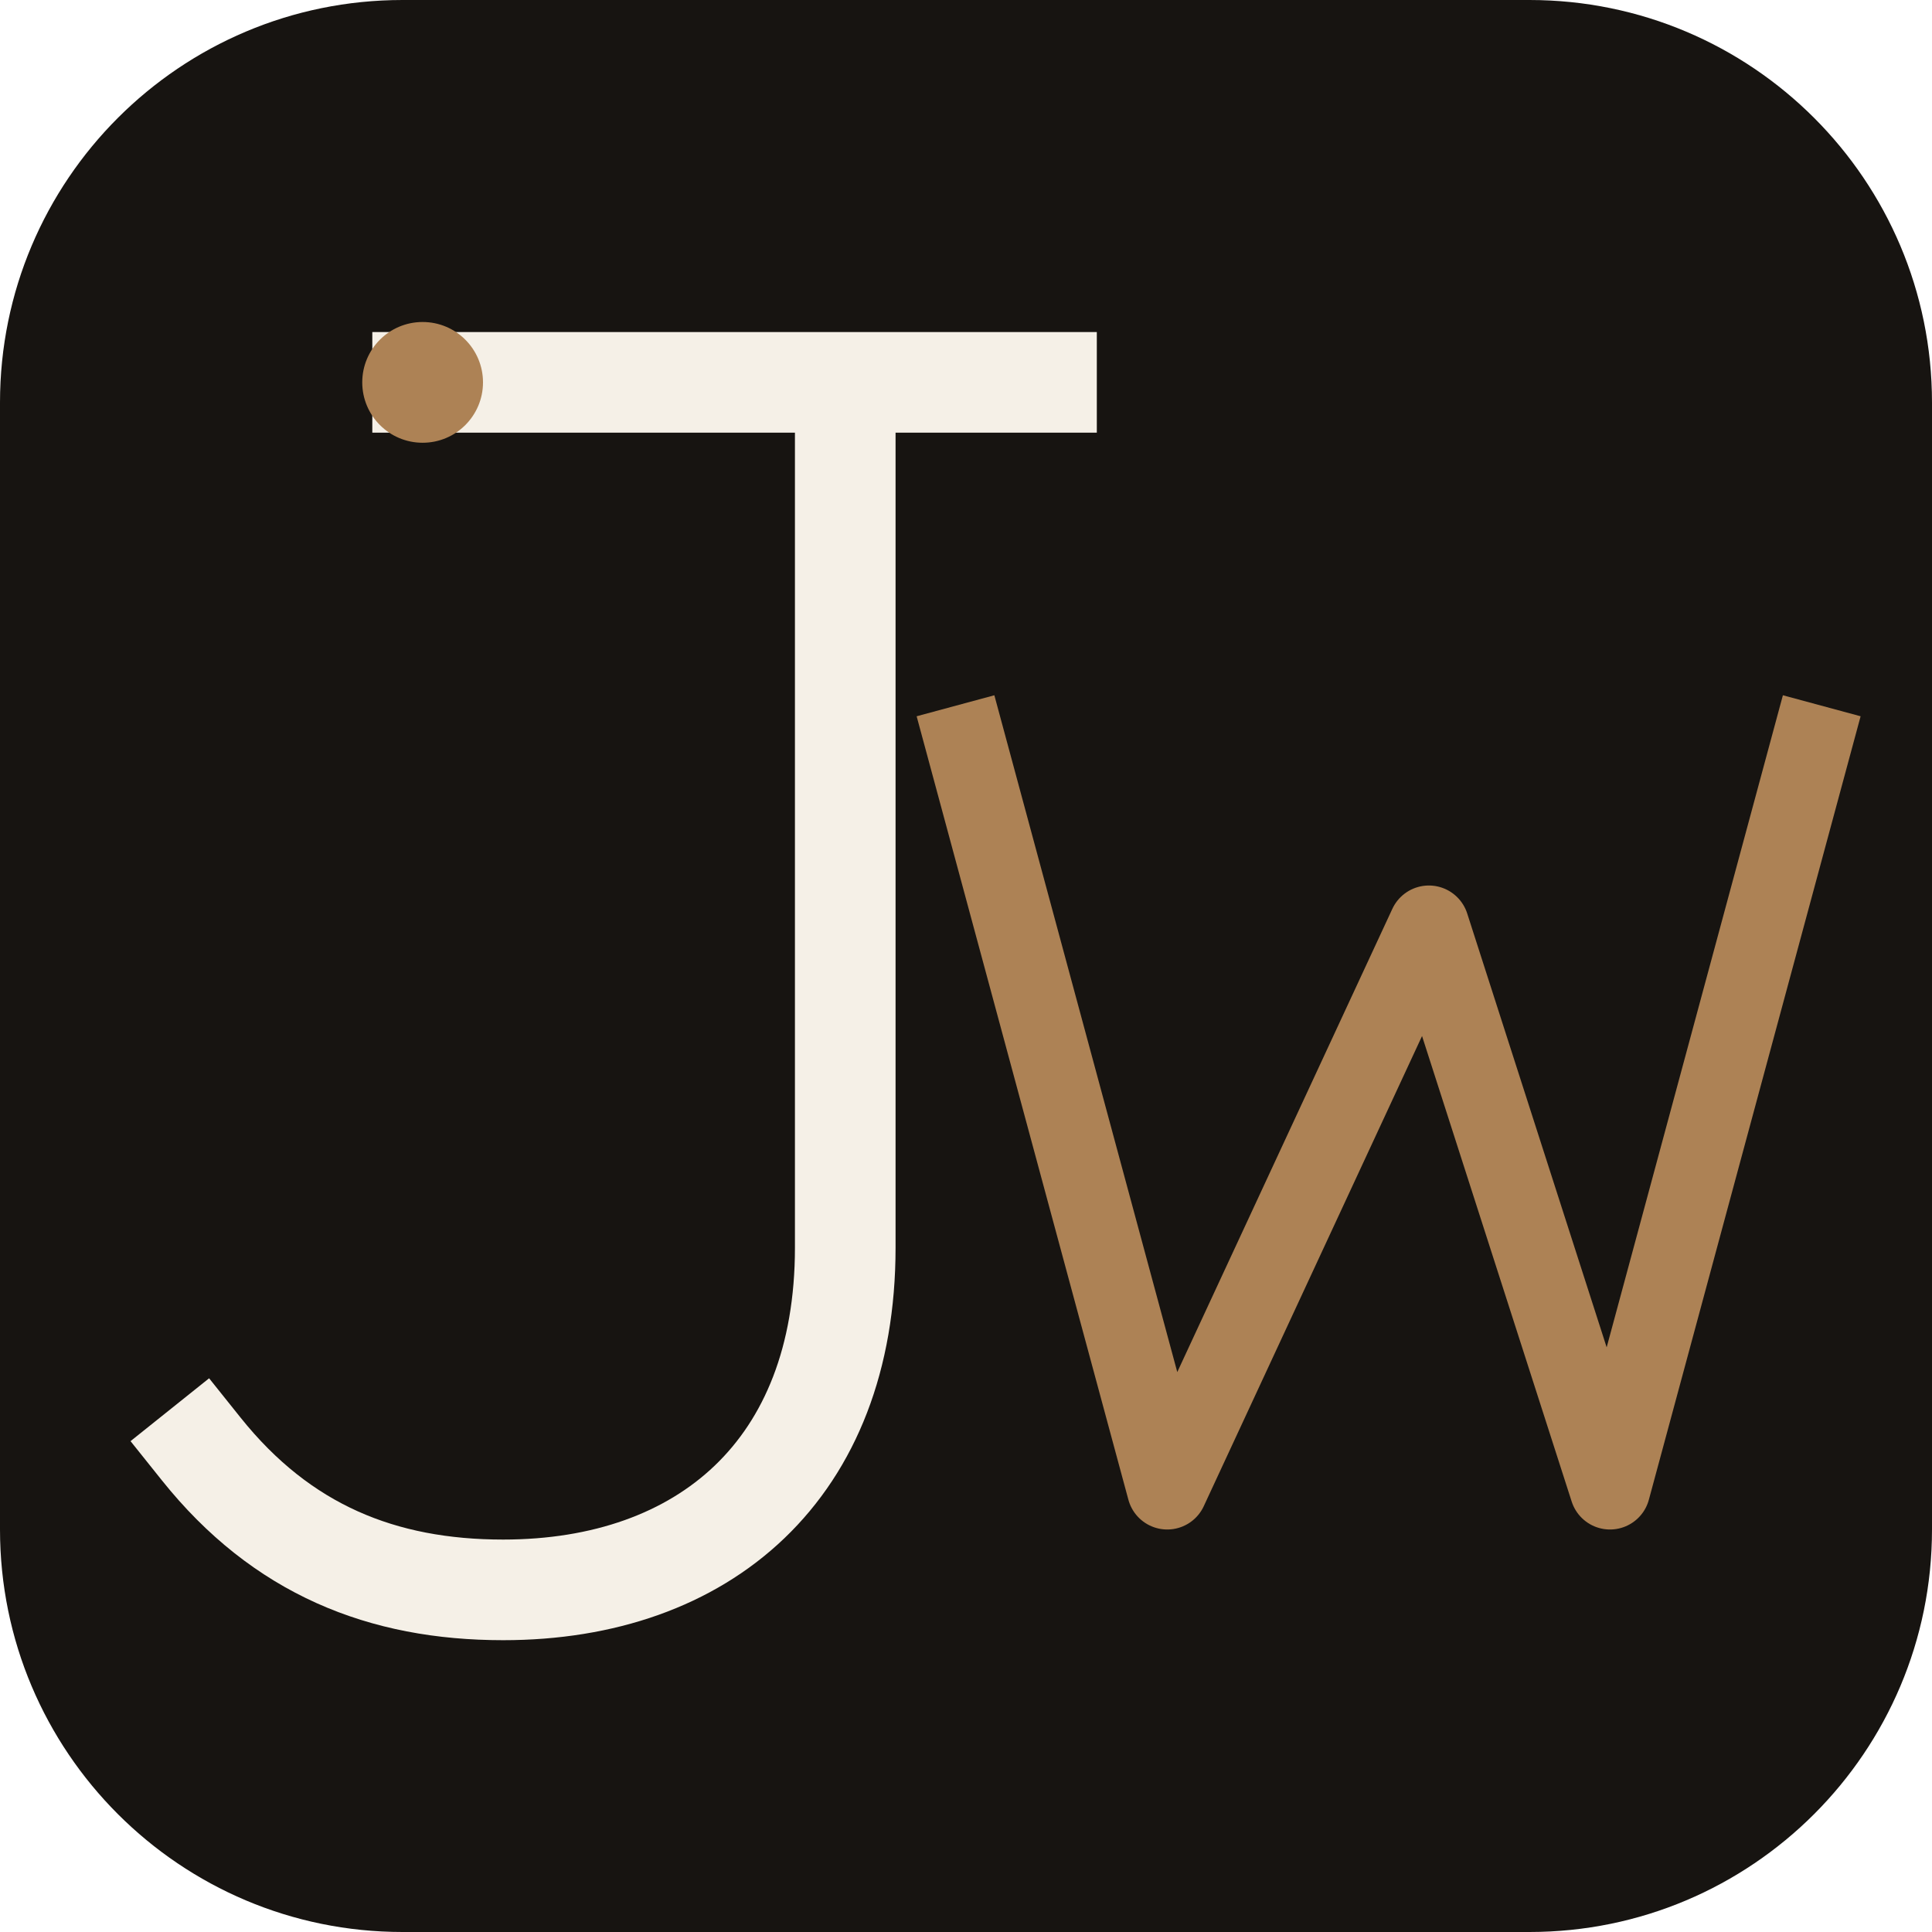
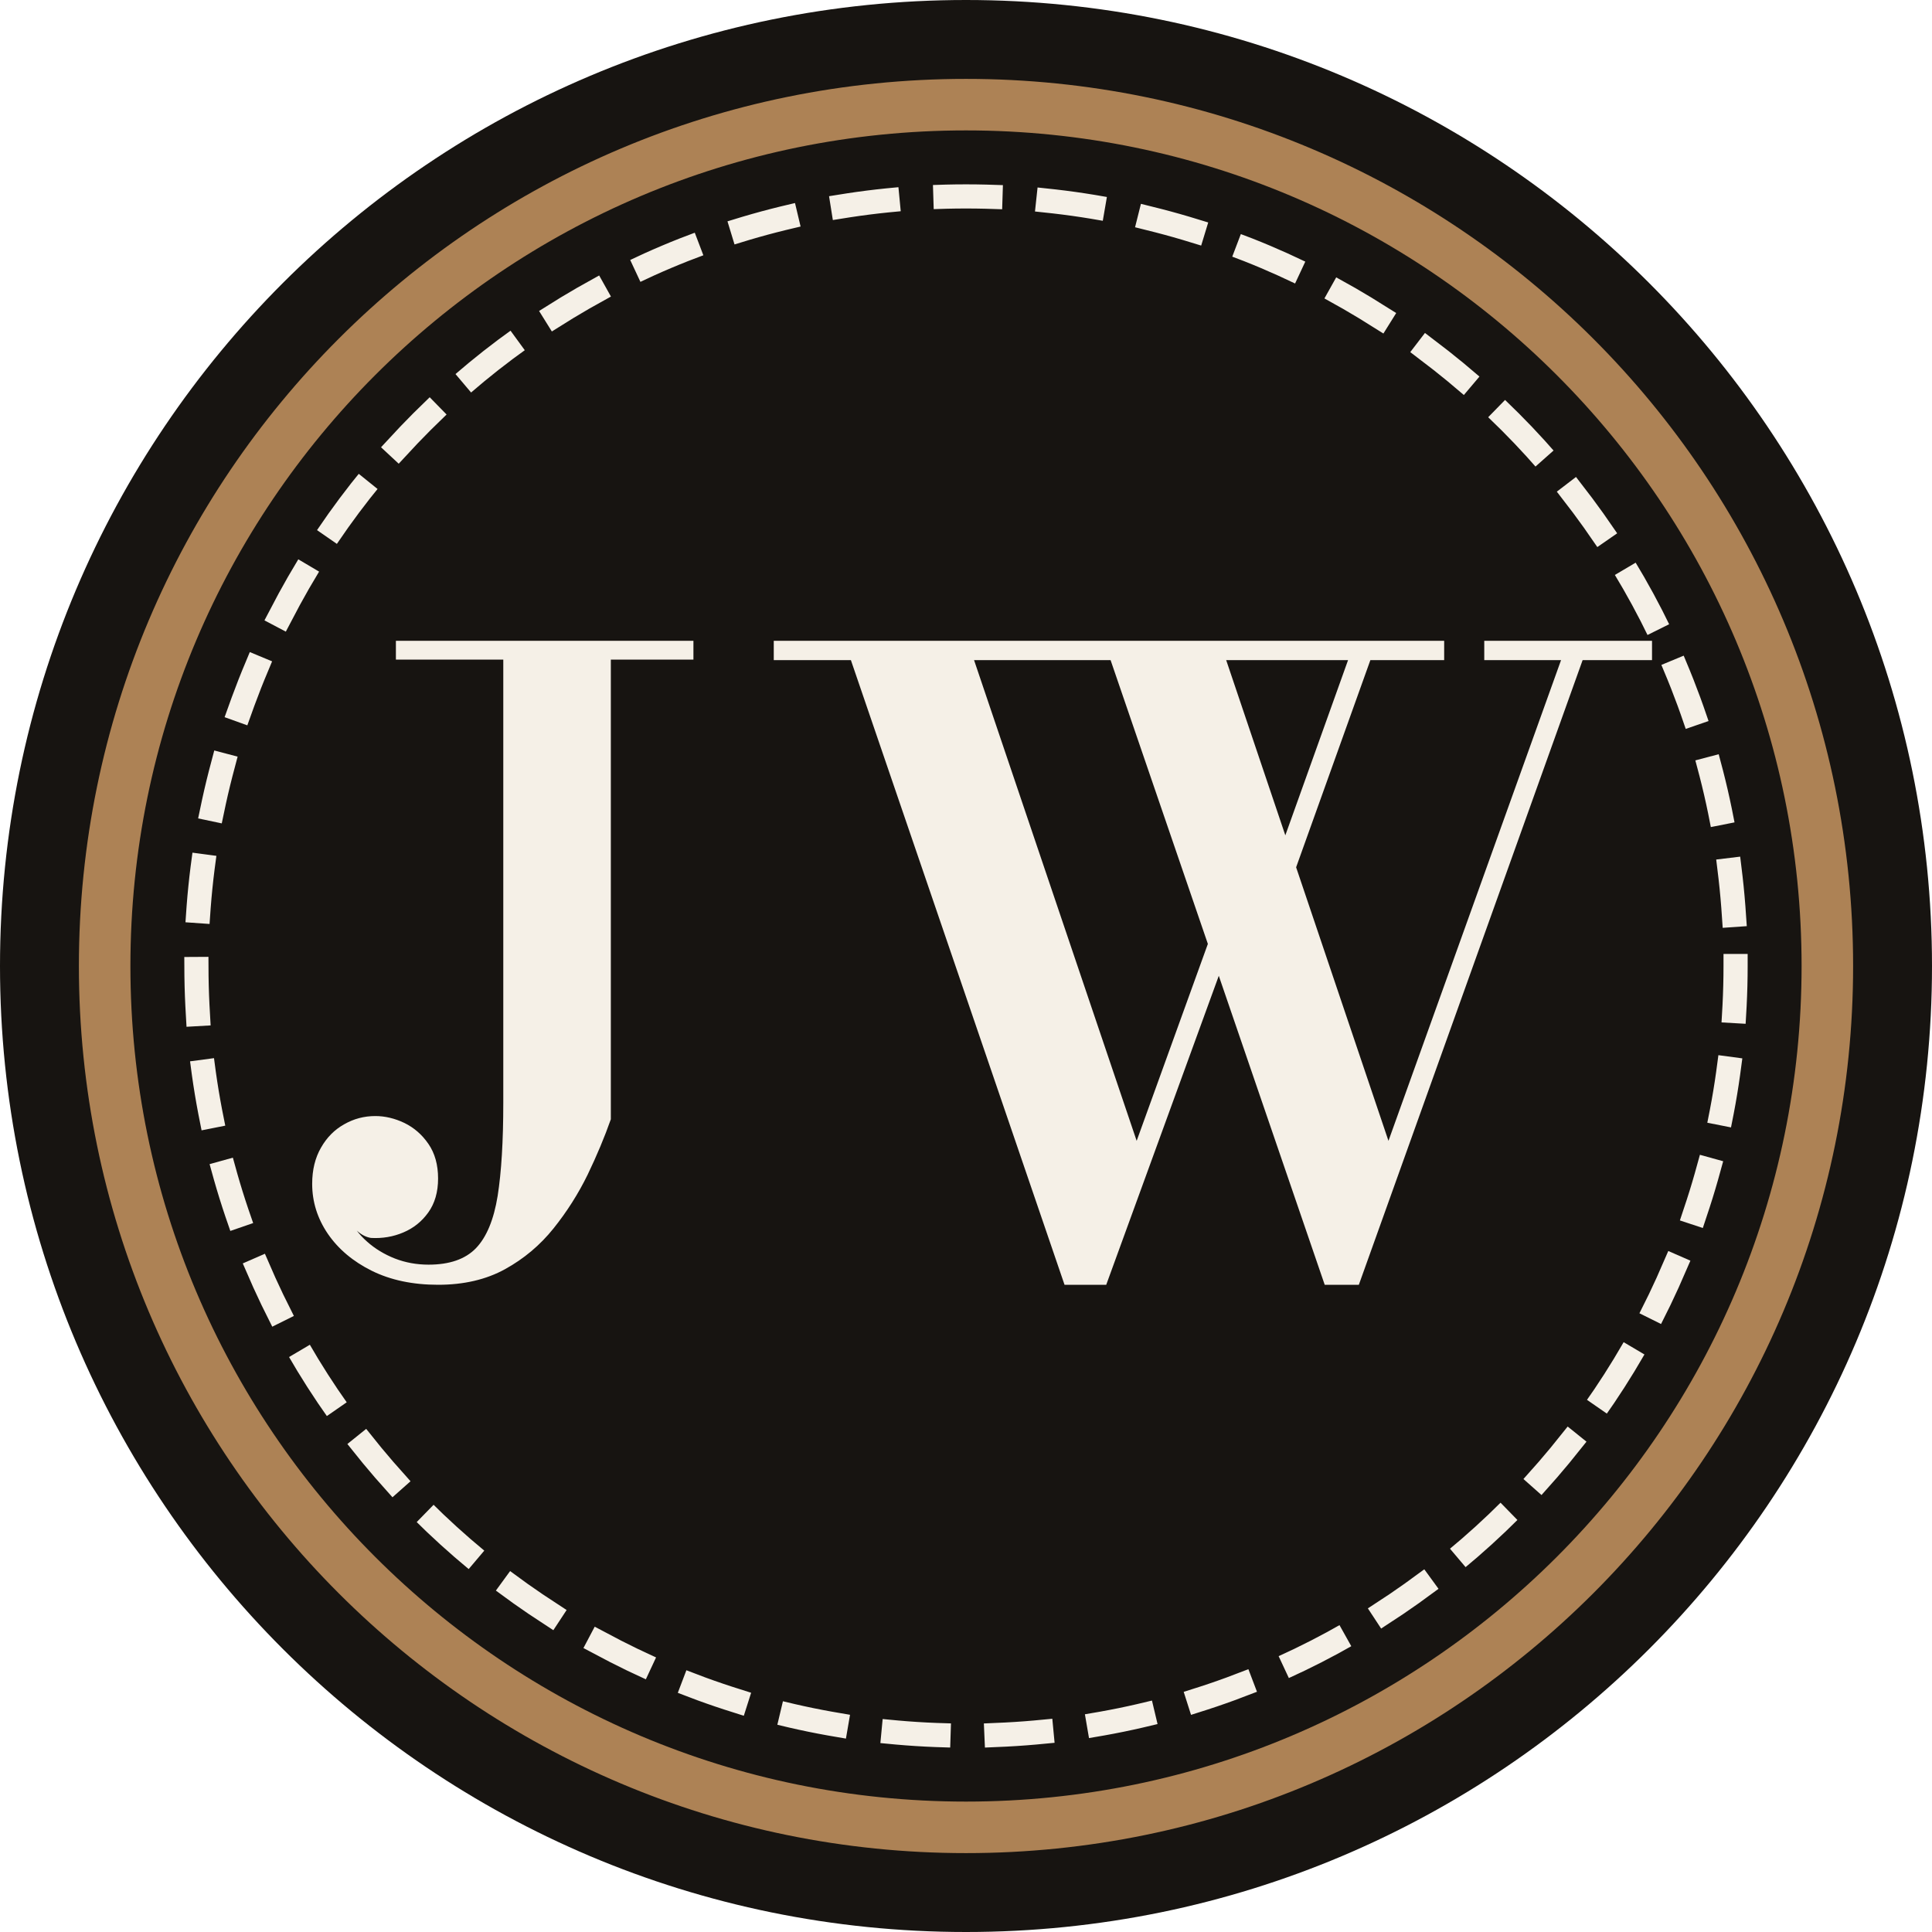
- <svg xmlns="http://www.w3.org/2000/svg" viewBox="0 0 96 96" role="img" aria-label="Jane Wears monogram">
-   <rect width="96" height="96" rx="20" fill="#171411" />
-   <path d="M21 19h31M42 19v43c0 11-7 17-17 17-6 0-11-2-15-7" fill="none" stroke="#F5F0E7" stroke-width="5" stroke-linecap="square" stroke-linejoin="round" />
-   <path d="M48 37l10 37 13-28 9 28 10-37" fill="none" stroke="#AD8255" stroke-width="4" stroke-linecap="square" stroke-linejoin="round" />
-   <circle cx="21" cy="19" r="3" fill="#AD8255" />
+ <svg xmlns="http://www.w3.org/2000/svg" viewBox="0 0 120 120" role="img" aria-label="Jane Wears monogram">
+   <circle cx="60" cy="60" r="60" fill="#171411" />
+   <circle cx="60" cy="60" r="53.5" fill="none" stroke="#AD8255" stroke-width="3.2" />
+   <circle cx="60" cy="60" r="47.8" fill="none" stroke="#F5F0E7" stroke-width="1.5" stroke-dasharray="2.8 3.6" stroke-linecap="square" />
+   <path fill="#F5F0E7" d="M66.12 79.80 52.85 41.00H48.06V39.80H89.70V41.00H76.16L86.24 70.86L96.96 41.00H92.19V39.80H102.61V41.00H98.30L84.40 79.80H82.28L68.98 41.00H60.50L70.60 70.86L75.64 56.92L76.32 58.91L68.71 79.80ZM80.16 54.83 79.08 53.99 84.01 40.22 85.31 40.46Z" />
+   <path fill="#F5F0E7" d="M43.07 39.80V40.97H37.94V69.52Q37.36 71.17 36.50 72.96Q35.63 74.74 34.38 76.30Q33.13 77.86 31.37 78.83Q29.61 79.80 27.21 79.80Q24.85 79.80 23.09 78.93Q21.34 78.06 20.36 76.63Q19.39 75.20 19.39 73.53Q19.39 72.23 19.94 71.28Q20.48 70.33 21.38 69.83Q22.27 69.32 23.31 69.32Q24.22 69.32 25.12 69.75Q26.02 70.19 26.61 71.05Q27.21 71.92 27.21 73.20Q27.21 74.46 26.60 75.31Q26.00 76.15 25.05 76.55Q24.11 76.95 23.04 76.89Q22.60 76.82 22.20 76.47Q21.79 76.12 21.68 75.62Q22.05 76.46 22.80 77.12Q23.54 77.78 24.53 78.17Q25.51 78.55 26.62 78.55Q28.57 78.55 29.56 77.53Q30.55 76.50 30.91 74.28Q31.26 72.06 31.26 68.50V40.97H24.59V39.80Z" />
</svg>
